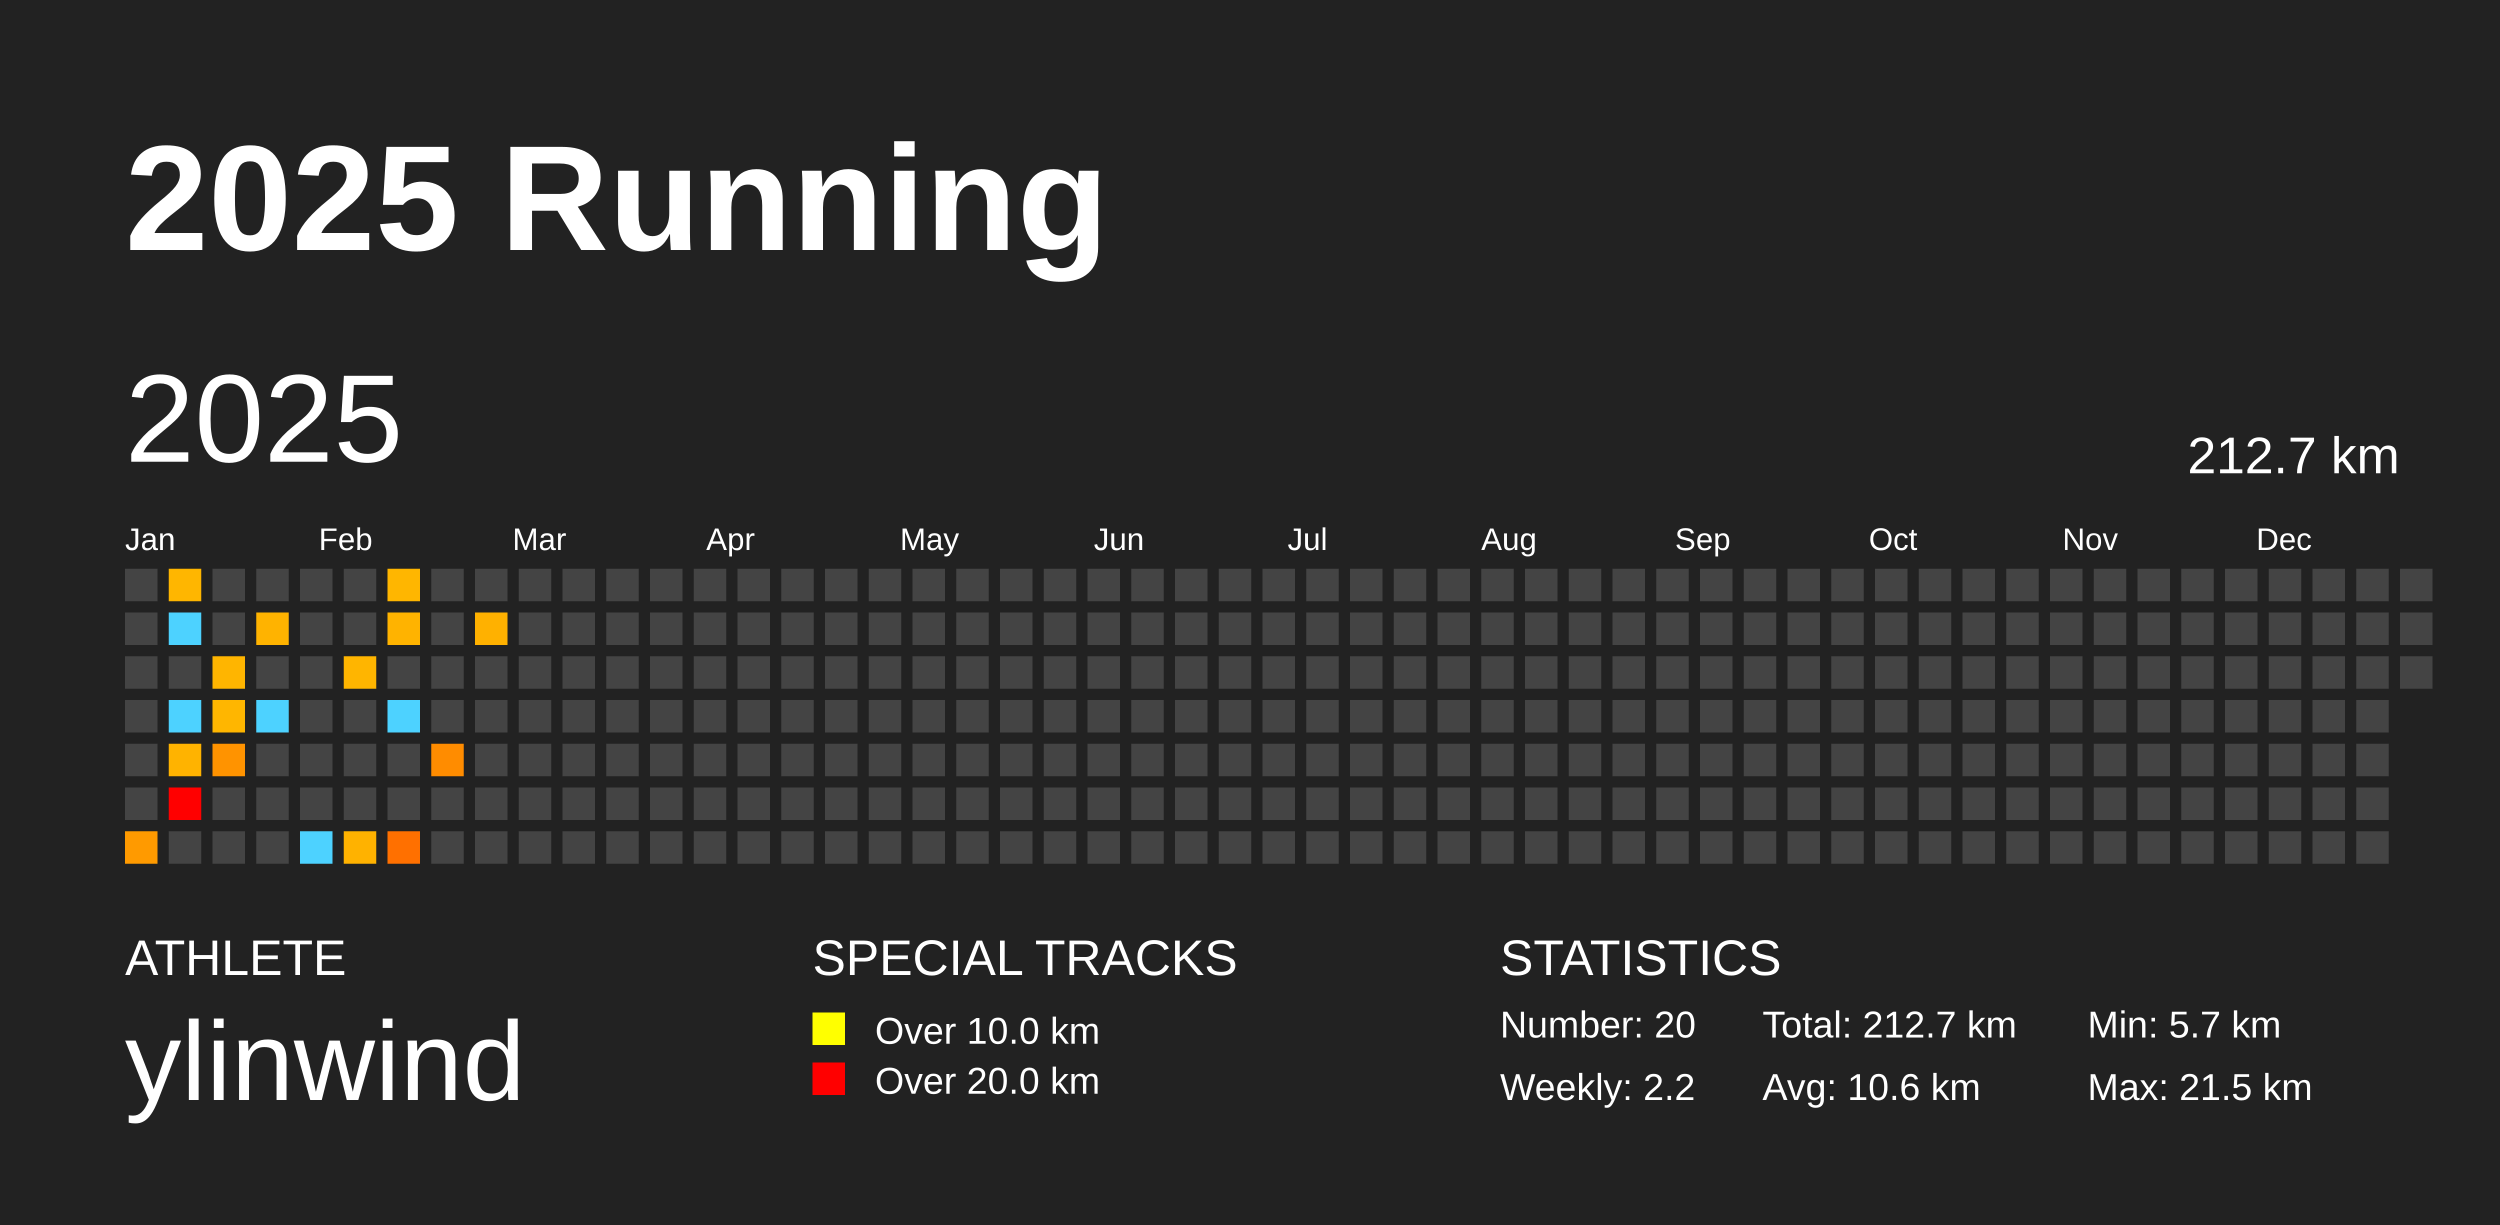
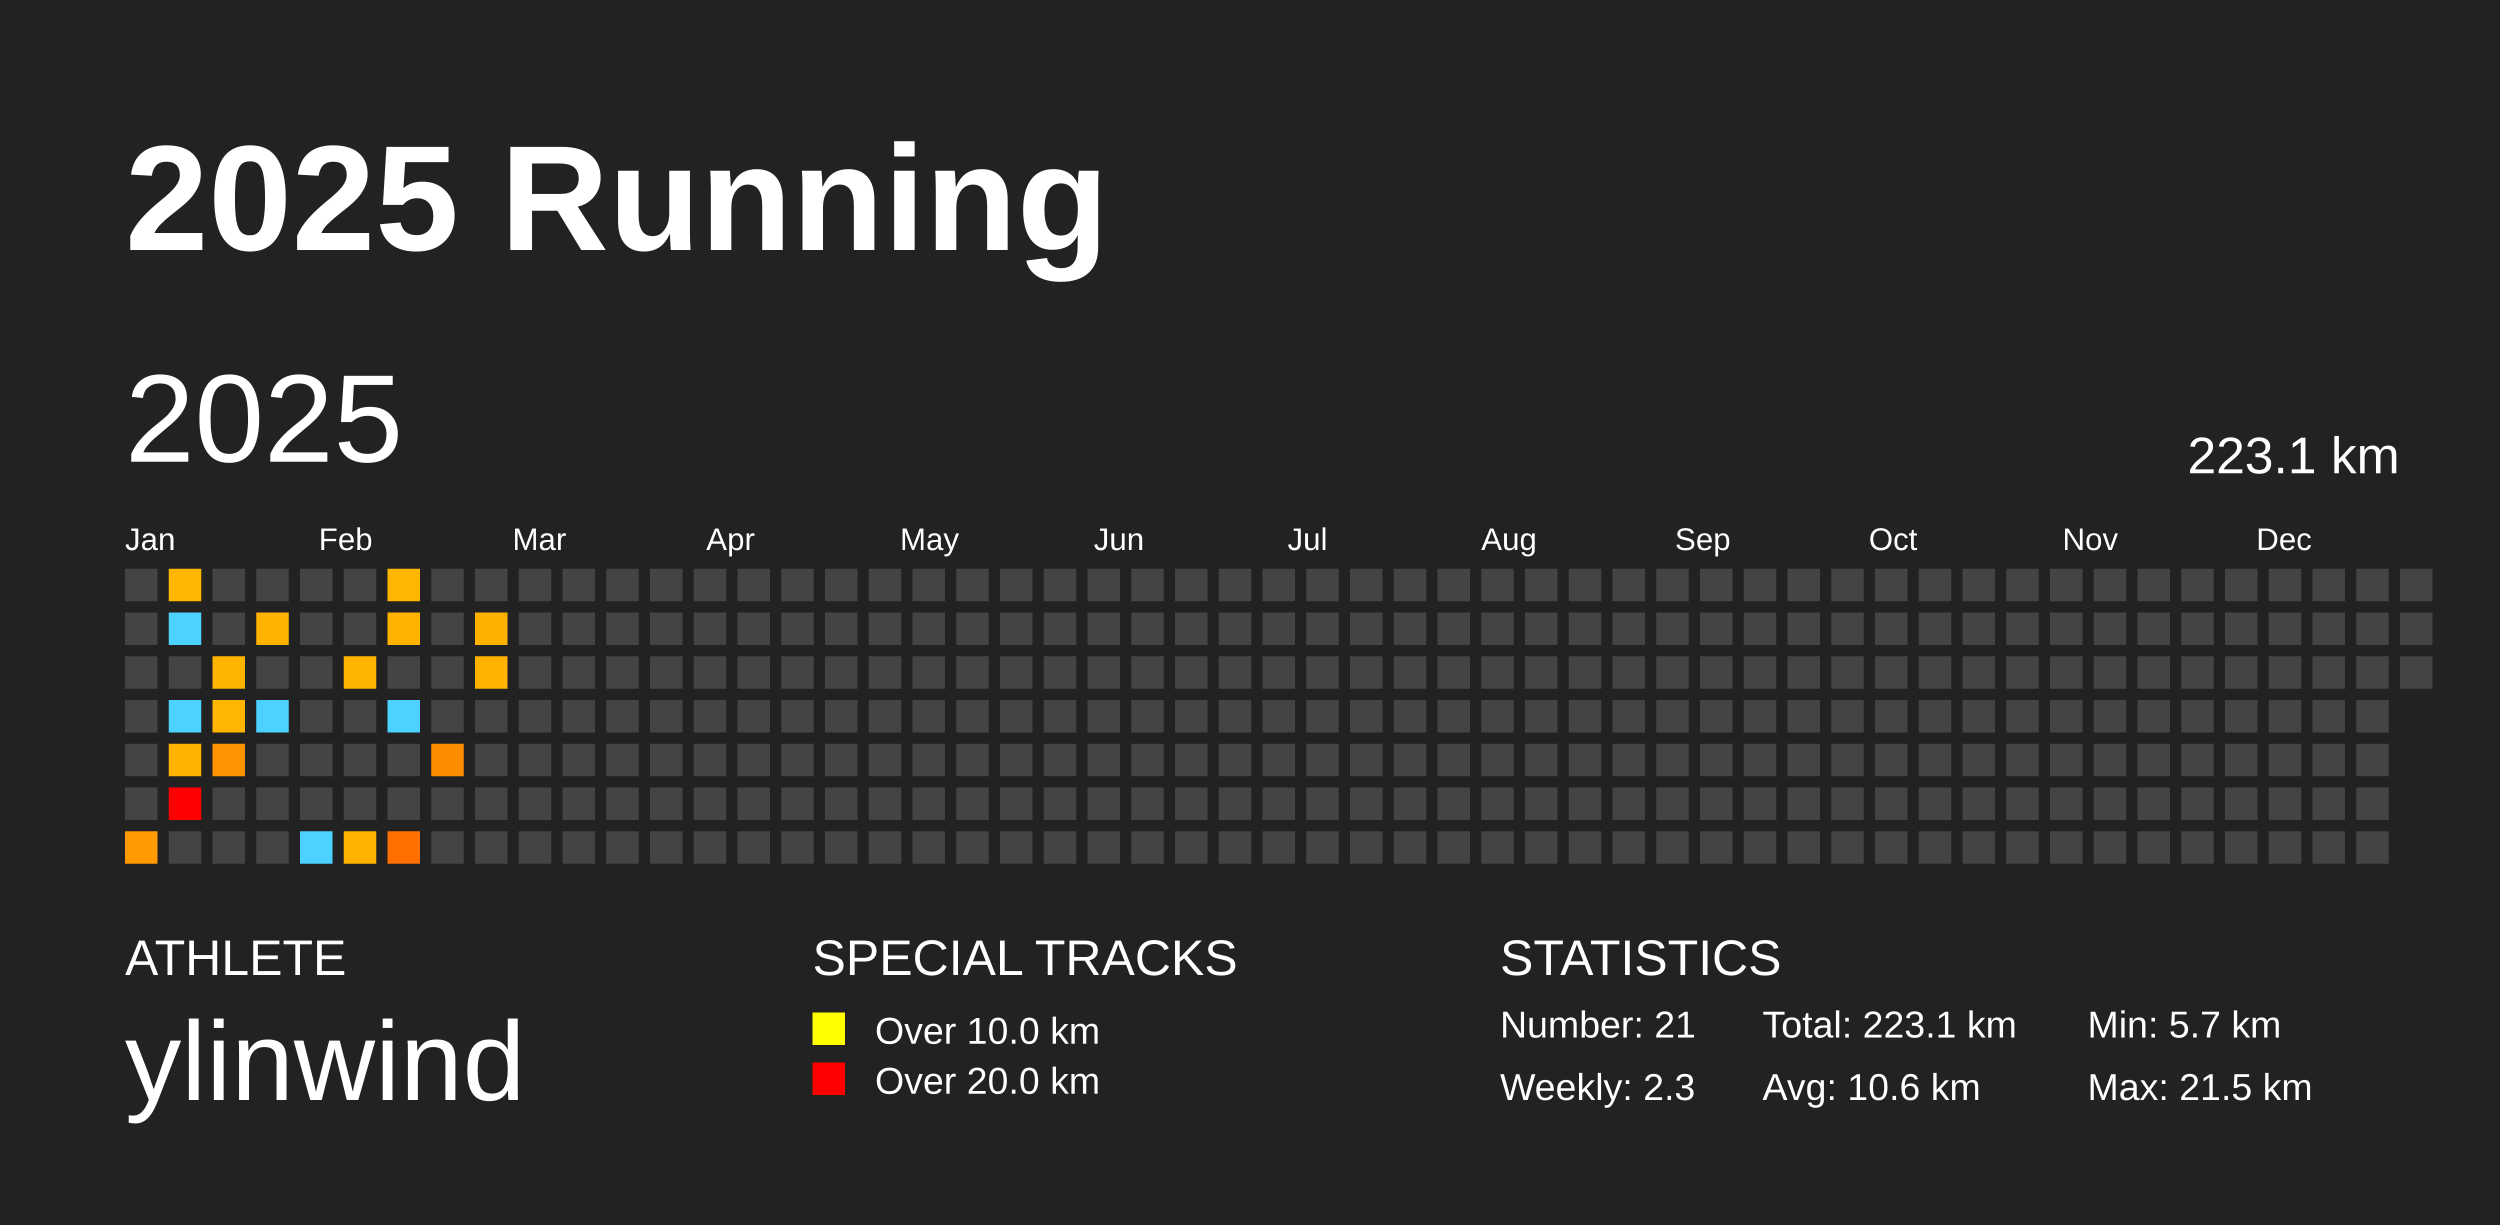
<svg xmlns="http://www.w3.org/2000/svg" baseProfile="full" height="98mm" version="1.1" viewBox="0,0,200,98" width="200mm">
  <defs />
  <rect fill="#222222" height="98" width="200" x="0" y="0" />
  <text fill="#FFFFFF" style="font-size:12px; font-family:Arial; font-weight:bold;" x="10" y="20">2025 Running</text>
  <text fill="#FFFFFF" style="font-size:4px; font-family:Arial" x="10" y="78">ATHLETE</text>
  <text fill="#FFFFFF" style="font-size:9px; font-family:Arial" x="10" y="88">ylinwind</text>
  <text fill="#FFFFFF" style="font-size:4px; font-family:Arial" x="65" y="78">SPECIAL TRACKS</text>
  <rect fill="yellow" height="2.6" width="2.6" x="65" y="81" />
  <text fill="#FFFFFF" style="font-size:3px; font-family:Arial" x="70" y="83.5">Over 10.0 km</text>
  <rect fill="red" height="2.6" width="2.6" x="65" y="85" />
  <text fill="#FFFFFF" style="font-size:3px; font-family:Arial" x="70" y="87.5">Over 20.0 km</text>
  <text fill="#FFFFFF" style="font-size:4px; font-family:Arial" x="120" y="78">STATISTICS</text>
-   <text fill="#FFFFFF" style="font-size:3px; font-family:Arial" x="120" y="83">Number: 20</text>
-   <text fill="#FFFFFF" style="font-size:3px; font-family:Arial" x="120" y="88">Weekly: 2.2</text>
-   <text fill="#FFFFFF" style="font-size:3px; font-family:Arial" x="141" y="83">Total: 212.7 km</text>
+   <text fill="#FFFFFF" style="font-size:3px; font-family:Arial" x="120" y="83">Number: 21</text>
+   <text fill="#FFFFFF" style="font-size:3px; font-family:Arial" x="120" y="88">Weekly: 2.3</text>
+   <text fill="#FFFFFF" style="font-size:3px; font-family:Arial" x="141" y="83">Total: 223.1 km</text>
  <text fill="#FFFFFF" style="font-size:3px; font-family:Arial" x="141" y="88">Avg: 10.6 km</text>
  <text fill="#FFFFFF" style="font-size:3px; font-family:Arial" x="167" y="83">Min: 5.7 km</text>
  <text fill="#FFFFFF" style="font-size:3px; font-family:Arial" x="167" y="88">Max: 21.5 km</text>
  <text dominant-baseline="hanging" fill="#FFFFFF" style="font-size:10.0px; font-family:Arial;" x="10" y="30">2025</text>
-   <text dominant-baseline="hanging" fill="#FFFFFF" style="font-size:4.125px; font-family:Arial;" x="175" y="35">212.7 km</text>
+   <text dominant-baseline="hanging" fill="#FFFFFF" style="font-size:4.125px; font-family:Arial;" x="175" y="35">223.1 km</text>
  <text fill="#FFFFFF" style="font-size:2.5px; font-family:Arial" x="10.0" y="44">Jan</text>
  <text fill="#FFFFFF" style="font-size:2.5px; font-family:Arial" x="25.5" y="44">Feb</text>
  <text fill="#FFFFFF" style="font-size:2.5px; font-family:Arial" x="41.0" y="44">Mar</text>
  <text fill="#FFFFFF" style="font-size:2.5px; font-family:Arial" x="56.5" y="44">Apr</text>
  <text fill="#FFFFFF" style="font-size:2.5px; font-family:Arial" x="72.0" y="44">May</text>
  <text fill="#FFFFFF" style="font-size:2.5px; font-family:Arial" x="87.5" y="44">Jun</text>
  <text fill="#FFFFFF" style="font-size:2.5px; font-family:Arial" x="103.0" y="44">Jul</text>
  <text fill="#FFFFFF" style="font-size:2.5px; font-family:Arial" x="118.5" y="44">Aug</text>
  <text fill="#FFFFFF" style="font-size:2.5px; font-family:Arial" x="134.0" y="44">Sep</text>
  <text fill="#FFFFFF" style="font-size:2.5px; font-family:Arial" x="149.5" y="44">Oct</text>
  <text fill="#FFFFFF" style="font-size:2.5px; font-family:Arial" x="165.0" y="44">Nov</text>
  <text fill="#FFFFFF" style="font-size:2.5px; font-family:Arial" x="180.5" y="44">Dec</text>
  <rect fill="#444444" height="2.6" width="2.6" x="10.0" y="45.5" />
  <rect fill="#444444" height="2.6" width="2.6" x="10.0" y="49.0" />
  <rect fill="#444444" height="2.6" width="2.6" x="10.0" y="52.5" />
  <rect fill="#444444" height="2.6" width="2.6" x="10.0" y="56.0" />
  <rect fill="#444444" height="2.6" width="2.6" x="10.0" y="59.5" />
  <rect fill="#444444" height="2.6" width="2.6" x="10.0" y="63.0" />
  <rect fill="#ff9a00" height="2.6" width="2.6" x="10.0" y="66.5" />
  <rect fill="#ffb600" height="2.6" width="2.6" x="13.5" y="45.5" />
  <rect fill="#4dd2ff" height="2.6" width="2.6" x="13.5" y="49.0" />
  <rect fill="#444444" height="2.6" width="2.6" x="13.5" y="52.5" />
  <rect fill="#4dd2ff" height="2.6" width="2.6" x="13.5" y="56.0" />
  <rect fill="#ffb300" height="2.6" width="2.6" x="13.5" y="59.5" />
  <rect fill="red" height="2.6" width="2.6" x="13.5" y="63.0" />
  <rect fill="#444444" height="2.6" width="2.6" x="13.5" y="66.5" />
  <rect fill="#444444" height="2.6" width="2.6" x="17.0" y="45.5" />
  <rect fill="#444444" height="2.6" width="2.6" x="17.0" y="49.0" />
  <rect fill="#ffb500" height="2.6" width="2.6" x="17.0" y="52.5" />
  <rect fill="#ffb600" height="2.6" width="2.6" x="17.0" y="56.0" />
  <rect fill="#ff9300" height="2.6" width="2.6" x="17.0" y="59.5" />
  <rect fill="#444444" height="2.6" width="2.6" x="17.0" y="63.0" />
  <rect fill="#444444" height="2.6" width="2.6" x="17.0" y="66.5" />
  <rect fill="#444444" height="2.6" width="2.6" x="20.5" y="45.5" />
  <rect fill="#ffb300" height="2.6" width="2.6" x="20.5" y="49.0" />
  <rect fill="#444444" height="2.6" width="2.6" x="20.5" y="52.5" />
  <rect fill="#4dd2ff" height="2.6" width="2.6" x="20.5" y="56.0" />
  <rect fill="#444444" height="2.6" width="2.6" x="20.5" y="59.5" />
  <rect fill="#444444" height="2.6" width="2.6" x="20.5" y="63.0" />
  <rect fill="#444444" height="2.6" width="2.6" x="20.5" y="66.5" />
  <rect fill="#444444" height="2.6" width="2.6" x="24.0" y="45.5" />
  <rect fill="#444444" height="2.6" width="2.6" x="24.0" y="49.0" />
  <rect fill="#444444" height="2.6" width="2.6" x="24.0" y="52.5" />
  <rect fill="#444444" height="2.6" width="2.6" x="24.0" y="56.0" />
  <rect fill="#444444" height="2.6" width="2.6" x="24.0" y="59.5" />
  <rect fill="#444444" height="2.6" width="2.6" x="24.0" y="63.0" />
  <rect fill="#4dd2ff" height="2.6" width="2.6" x="24.0" y="66.5" />
  <rect fill="#444444" height="2.6" width="2.6" x="27.5" y="45.5" />
  <rect fill="#444444" height="2.6" width="2.6" x="27.5" y="49.0" />
  <rect fill="#ffb500" height="2.6" width="2.6" x="27.5" y="52.5" />
  <rect fill="#444444" height="2.6" width="2.6" x="27.5" y="56.0" />
  <rect fill="#444444" height="2.6" width="2.6" x="27.5" y="59.5" />
  <rect fill="#444444" height="2.6" width="2.6" x="27.5" y="63.0" />
  <rect fill="#ffb200" height="2.6" width="2.6" x="27.5" y="66.5" />
  <rect fill="#ffb600" height="2.6" width="2.6" x="31.0" y="45.5" />
  <rect fill="#ffb300" height="2.6" width="2.6" x="31.0" y="49.0" />
  <rect fill="#444444" height="2.6" width="2.6" x="31.0" y="52.5" />
  <rect fill="#4dd2ff" height="2.6" width="2.6" x="31.0" y="56.0" />
  <rect fill="#444444" height="2.6" width="2.6" x="31.0" y="59.5" />
  <rect fill="#444444" height="2.6" width="2.6" x="31.0" y="63.0" />
  <rect fill="#ff7000" height="2.6" width="2.6" x="31.0" y="66.5" />
  <rect fill="#444444" height="2.6" width="2.6" x="34.5" y="45.5" />
  <rect fill="#444444" height="2.6" width="2.6" x="34.5" y="49.0" />
  <rect fill="#444444" height="2.6" width="2.6" x="34.5" y="52.5" />
  <rect fill="#444444" height="2.6" width="2.6" x="34.5" y="56.0" />
  <rect fill="#ff8c00" height="2.6" width="2.6" x="34.5" y="59.5" />
  <rect fill="#444444" height="2.6" width="2.6" x="34.5" y="63.0" />
  <rect fill="#444444" height="2.6" width="2.6" x="34.5" y="66.5" />
  <rect fill="#444444" height="2.6" width="2.6" x="38.0" y="45.5" />
  <rect fill="#ffb100" height="2.6" width="2.6" x="38.0" y="49.0" />
-   <rect fill="#444444" height="2.6" width="2.6" x="38.0" y="52.5" />
+   <rect fill="#ffb300" height="2.6" width="2.6" x="38.0" y="52.5" />
  <rect fill="#444444" height="2.6" width="2.6" x="38.0" y="56.0" />
  <rect fill="#444444" height="2.6" width="2.6" x="38.0" y="59.5" />
  <rect fill="#444444" height="2.6" width="2.6" x="38.0" y="63.0" />
  <rect fill="#444444" height="2.6" width="2.6" x="38.0" y="66.5" />
  <rect fill="#444444" height="2.6" width="2.6" x="41.5" y="45.5" />
  <rect fill="#444444" height="2.6" width="2.6" x="41.5" y="49.0" />
  <rect fill="#444444" height="2.6" width="2.6" x="41.5" y="52.5" />
  <rect fill="#444444" height="2.6" width="2.6" x="41.5" y="56.0" />
  <rect fill="#444444" height="2.6" width="2.6" x="41.5" y="59.5" />
  <rect fill="#444444" height="2.6" width="2.6" x="41.5" y="63.0" />
  <rect fill="#444444" height="2.6" width="2.6" x="41.5" y="66.5" />
  <rect fill="#444444" height="2.6" width="2.6" x="45.0" y="45.5" />
  <rect fill="#444444" height="2.6" width="2.6" x="45.0" y="49.0" />
  <rect fill="#444444" height="2.6" width="2.6" x="45.0" y="52.5" />
  <rect fill="#444444" height="2.6" width="2.6" x="45.0" y="56.0" />
  <rect fill="#444444" height="2.6" width="2.6" x="45.0" y="59.5" />
  <rect fill="#444444" height="2.6" width="2.6" x="45.0" y="63.0" />
  <rect fill="#444444" height="2.6" width="2.6" x="45.0" y="66.5" />
  <rect fill="#444444" height="2.6" width="2.6" x="48.5" y="45.5" />
  <rect fill="#444444" height="2.6" width="2.6" x="48.5" y="49.0" />
  <rect fill="#444444" height="2.6" width="2.6" x="48.5" y="52.5" />
  <rect fill="#444444" height="2.6" width="2.6" x="48.5" y="56.0" />
  <rect fill="#444444" height="2.6" width="2.6" x="48.5" y="59.5" />
  <rect fill="#444444" height="2.6" width="2.6" x="48.5" y="63.0" />
  <rect fill="#444444" height="2.6" width="2.6" x="48.5" y="66.5" />
  <rect fill="#444444" height="2.6" width="2.6" x="52.0" y="45.5" />
  <rect fill="#444444" height="2.6" width="2.6" x="52.0" y="49.0" />
  <rect fill="#444444" height="2.6" width="2.6" x="52.0" y="52.5" />
  <rect fill="#444444" height="2.6" width="2.6" x="52.0" y="56.0" />
  <rect fill="#444444" height="2.6" width="2.6" x="52.0" y="59.5" />
  <rect fill="#444444" height="2.6" width="2.6" x="52.0" y="63.0" />
  <rect fill="#444444" height="2.6" width="2.6" x="52.0" y="66.5" />
  <rect fill="#444444" height="2.6" width="2.6" x="55.5" y="45.5" />
  <rect fill="#444444" height="2.6" width="2.6" x="55.5" y="49.0" />
  <rect fill="#444444" height="2.6" width="2.6" x="55.5" y="52.5" />
  <rect fill="#444444" height="2.6" width="2.6" x="55.5" y="56.0" />
  <rect fill="#444444" height="2.6" width="2.6" x="55.5" y="59.5" />
  <rect fill="#444444" height="2.6" width="2.6" x="55.5" y="63.0" />
  <rect fill="#444444" height="2.6" width="2.6" x="55.5" y="66.5" />
  <rect fill="#444444" height="2.6" width="2.6" x="59.0" y="45.5" />
  <rect fill="#444444" height="2.6" width="2.6" x="59.0" y="49.0" />
  <rect fill="#444444" height="2.6" width="2.6" x="59.0" y="52.5" />
  <rect fill="#444444" height="2.6" width="2.6" x="59.0" y="56.0" />
  <rect fill="#444444" height="2.6" width="2.6" x="59.0" y="59.5" />
  <rect fill="#444444" height="2.6" width="2.6" x="59.0" y="63.0" />
  <rect fill="#444444" height="2.6" width="2.6" x="59.0" y="66.5" />
  <rect fill="#444444" height="2.6" width="2.6" x="62.5" y="45.5" />
  <rect fill="#444444" height="2.6" width="2.6" x="62.5" y="49.0" />
  <rect fill="#444444" height="2.6" width="2.6" x="62.5" y="52.5" />
  <rect fill="#444444" height="2.6" width="2.6" x="62.5" y="56.0" />
  <rect fill="#444444" height="2.6" width="2.6" x="62.5" y="59.5" />
  <rect fill="#444444" height="2.6" width="2.6" x="62.5" y="63.0" />
  <rect fill="#444444" height="2.6" width="2.6" x="62.5" y="66.5" />
  <rect fill="#444444" height="2.6" width="2.6" x="66.0" y="45.5" />
  <rect fill="#444444" height="2.6" width="2.6" x="66.0" y="49.0" />
  <rect fill="#444444" height="2.6" width="2.6" x="66.0" y="52.5" />
  <rect fill="#444444" height="2.6" width="2.6" x="66.0" y="56.0" />
  <rect fill="#444444" height="2.6" width="2.6" x="66.0" y="59.5" />
  <rect fill="#444444" height="2.6" width="2.6" x="66.0" y="63.0" />
  <rect fill="#444444" height="2.6" width="2.6" x="66.0" y="66.5" />
  <rect fill="#444444" height="2.6" width="2.6" x="69.5" y="45.5" />
  <rect fill="#444444" height="2.6" width="2.6" x="69.5" y="49.0" />
  <rect fill="#444444" height="2.6" width="2.6" x="69.5" y="52.5" />
  <rect fill="#444444" height="2.6" width="2.6" x="69.5" y="56.0" />
  <rect fill="#444444" height="2.6" width="2.6" x="69.5" y="59.5" />
  <rect fill="#444444" height="2.6" width="2.6" x="69.5" y="63.0" />
  <rect fill="#444444" height="2.6" width="2.6" x="69.5" y="66.5" />
  <rect fill="#444444" height="2.6" width="2.6" x="73.0" y="45.5" />
  <rect fill="#444444" height="2.6" width="2.6" x="73.0" y="49.0" />
  <rect fill="#444444" height="2.6" width="2.6" x="73.0" y="52.5" />
  <rect fill="#444444" height="2.6" width="2.6" x="73.0" y="56.0" />
  <rect fill="#444444" height="2.6" width="2.6" x="73.0" y="59.5" />
  <rect fill="#444444" height="2.6" width="2.6" x="73.0" y="63.0" />
  <rect fill="#444444" height="2.6" width="2.6" x="73.0" y="66.5" />
  <rect fill="#444444" height="2.6" width="2.6" x="76.5" y="45.5" />
  <rect fill="#444444" height="2.6" width="2.6" x="76.5" y="49.0" />
  <rect fill="#444444" height="2.6" width="2.6" x="76.5" y="52.5" />
  <rect fill="#444444" height="2.6" width="2.6" x="76.5" y="56.0" />
  <rect fill="#444444" height="2.6" width="2.6" x="76.5" y="59.5" />
  <rect fill="#444444" height="2.6" width="2.6" x="76.5" y="63.0" />
  <rect fill="#444444" height="2.6" width="2.6" x="76.5" y="66.5" />
  <rect fill="#444444" height="2.6" width="2.6" x="80.0" y="45.5" />
  <rect fill="#444444" height="2.6" width="2.6" x="80.0" y="49.0" />
  <rect fill="#444444" height="2.6" width="2.6" x="80.0" y="52.5" />
  <rect fill="#444444" height="2.6" width="2.6" x="80.0" y="56.0" />
  <rect fill="#444444" height="2.6" width="2.6" x="80.0" y="59.5" />
  <rect fill="#444444" height="2.6" width="2.6" x="80.0" y="63.0" />
  <rect fill="#444444" height="2.6" width="2.6" x="80.0" y="66.5" />
  <rect fill="#444444" height="2.6" width="2.6" x="83.5" y="45.5" />
  <rect fill="#444444" height="2.6" width="2.6" x="83.5" y="49.0" />
  <rect fill="#444444" height="2.6" width="2.6" x="83.5" y="52.5" />
  <rect fill="#444444" height="2.6" width="2.6" x="83.5" y="56.0" />
  <rect fill="#444444" height="2.6" width="2.6" x="83.5" y="59.5" />
  <rect fill="#444444" height="2.6" width="2.6" x="83.5" y="63.0" />
  <rect fill="#444444" height="2.6" width="2.6" x="83.5" y="66.5" />
  <rect fill="#444444" height="2.6" width="2.6" x="87.0" y="45.5" />
  <rect fill="#444444" height="2.6" width="2.6" x="87.0" y="49.0" />
  <rect fill="#444444" height="2.6" width="2.6" x="87.0" y="52.5" />
  <rect fill="#444444" height="2.6" width="2.6" x="87.0" y="56.0" />
  <rect fill="#444444" height="2.6" width="2.6" x="87.0" y="59.5" />
  <rect fill="#444444" height="2.6" width="2.6" x="87.0" y="63.0" />
  <rect fill="#444444" height="2.6" width="2.6" x="87.0" y="66.5" />
  <rect fill="#444444" height="2.6" width="2.6" x="90.5" y="45.5" />
  <rect fill="#444444" height="2.6" width="2.6" x="90.5" y="49.0" />
  <rect fill="#444444" height="2.6" width="2.6" x="90.5" y="52.5" />
  <rect fill="#444444" height="2.6" width="2.6" x="90.5" y="56.0" />
  <rect fill="#444444" height="2.6" width="2.6" x="90.5" y="59.5" />
  <rect fill="#444444" height="2.6" width="2.6" x="90.5" y="63.0" />
  <rect fill="#444444" height="2.6" width="2.6" x="90.5" y="66.5" />
  <rect fill="#444444" height="2.6" width="2.6" x="94.0" y="45.5" />
  <rect fill="#444444" height="2.6" width="2.6" x="94.0" y="49.0" />
  <rect fill="#444444" height="2.6" width="2.6" x="94.0" y="52.5" />
  <rect fill="#444444" height="2.6" width="2.6" x="94.0" y="56.0" />
  <rect fill="#444444" height="2.6" width="2.6" x="94.0" y="59.5" />
  <rect fill="#444444" height="2.6" width="2.6" x="94.0" y="63.0" />
  <rect fill="#444444" height="2.6" width="2.6" x="94.0" y="66.5" />
  <rect fill="#444444" height="2.6" width="2.6" x="97.5" y="45.5" />
  <rect fill="#444444" height="2.6" width="2.6" x="97.5" y="49.0" />
  <rect fill="#444444" height="2.6" width="2.6" x="97.5" y="52.5" />
  <rect fill="#444444" height="2.6" width="2.6" x="97.5" y="56.0" />
  <rect fill="#444444" height="2.6" width="2.6" x="97.5" y="59.5" />
  <rect fill="#444444" height="2.6" width="2.6" x="97.5" y="63.0" />
  <rect fill="#444444" height="2.6" width="2.6" x="97.5" y="66.5" />
  <rect fill="#444444" height="2.6" width="2.6" x="101.0" y="45.5" />
  <rect fill="#444444" height="2.6" width="2.6" x="101.0" y="49.0" />
  <rect fill="#444444" height="2.6" width="2.6" x="101.0" y="52.5" />
  <rect fill="#444444" height="2.6" width="2.6" x="101.0" y="56.0" />
  <rect fill="#444444" height="2.6" width="2.6" x="101.0" y="59.5" />
  <rect fill="#444444" height="2.6" width="2.6" x="101.0" y="63.0" />
  <rect fill="#444444" height="2.6" width="2.6" x="101.0" y="66.5" />
  <rect fill="#444444" height="2.6" width="2.6" x="104.5" y="45.5" />
  <rect fill="#444444" height="2.6" width="2.6" x="104.5" y="49.0" />
  <rect fill="#444444" height="2.6" width="2.6" x="104.5" y="52.5" />
  <rect fill="#444444" height="2.6" width="2.6" x="104.5" y="56.0" />
  <rect fill="#444444" height="2.6" width="2.6" x="104.5" y="59.5" />
  <rect fill="#444444" height="2.6" width="2.6" x="104.5" y="63.0" />
  <rect fill="#444444" height="2.6" width="2.6" x="104.5" y="66.5" />
  <rect fill="#444444" height="2.6" width="2.6" x="108.0" y="45.5" />
  <rect fill="#444444" height="2.6" width="2.6" x="108.0" y="49.0" />
  <rect fill="#444444" height="2.6" width="2.6" x="108.0" y="52.5" />
  <rect fill="#444444" height="2.6" width="2.6" x="108.0" y="56.0" />
  <rect fill="#444444" height="2.6" width="2.6" x="108.0" y="59.5" />
  <rect fill="#444444" height="2.6" width="2.6" x="108.0" y="63.0" />
  <rect fill="#444444" height="2.6" width="2.6" x="108.0" y="66.5" />
  <rect fill="#444444" height="2.6" width="2.6" x="111.5" y="45.5" />
  <rect fill="#444444" height="2.6" width="2.6" x="111.5" y="49.0" />
  <rect fill="#444444" height="2.6" width="2.6" x="111.5" y="52.5" />
  <rect fill="#444444" height="2.6" width="2.6" x="111.5" y="56.0" />
  <rect fill="#444444" height="2.6" width="2.6" x="111.5" y="59.5" />
  <rect fill="#444444" height="2.6" width="2.6" x="111.5" y="63.0" />
  <rect fill="#444444" height="2.6" width="2.6" x="111.5" y="66.5" />
  <rect fill="#444444" height="2.6" width="2.6" x="115.0" y="45.5" />
  <rect fill="#444444" height="2.6" width="2.6" x="115.0" y="49.0" />
  <rect fill="#444444" height="2.6" width="2.6" x="115.0" y="52.5" />
  <rect fill="#444444" height="2.6" width="2.6" x="115.0" y="56.0" />
  <rect fill="#444444" height="2.6" width="2.6" x="115.0" y="59.5" />
  <rect fill="#444444" height="2.6" width="2.6" x="115.0" y="63.0" />
  <rect fill="#444444" height="2.6" width="2.6" x="115.0" y="66.5" />
  <rect fill="#444444" height="2.6" width="2.6" x="118.5" y="45.5" />
  <rect fill="#444444" height="2.6" width="2.6" x="118.5" y="49.0" />
  <rect fill="#444444" height="2.6" width="2.6" x="118.5" y="52.5" />
  <rect fill="#444444" height="2.6" width="2.6" x="118.5" y="56.0" />
  <rect fill="#444444" height="2.6" width="2.6" x="118.5" y="59.5" />
  <rect fill="#444444" height="2.6" width="2.6" x="118.5" y="63.0" />
  <rect fill="#444444" height="2.6" width="2.6" x="118.5" y="66.5" />
  <rect fill="#444444" height="2.6" width="2.6" x="122.0" y="45.5" />
  <rect fill="#444444" height="2.6" width="2.6" x="122.0" y="49.0" />
  <rect fill="#444444" height="2.6" width="2.6" x="122.0" y="52.5" />
  <rect fill="#444444" height="2.6" width="2.6" x="122.0" y="56.0" />
  <rect fill="#444444" height="2.6" width="2.6" x="122.0" y="59.5" />
  <rect fill="#444444" height="2.6" width="2.6" x="122.0" y="63.0" />
  <rect fill="#444444" height="2.6" width="2.6" x="122.0" y="66.5" />
  <rect fill="#444444" height="2.6" width="2.6" x="125.5" y="45.5" />
  <rect fill="#444444" height="2.6" width="2.6" x="125.5" y="49.0" />
  <rect fill="#444444" height="2.6" width="2.6" x="125.5" y="52.5" />
  <rect fill="#444444" height="2.6" width="2.6" x="125.5" y="56.0" />
  <rect fill="#444444" height="2.6" width="2.6" x="125.5" y="59.5" />
  <rect fill="#444444" height="2.6" width="2.6" x="125.5" y="63.0" />
  <rect fill="#444444" height="2.6" width="2.6" x="125.5" y="66.5" />
  <rect fill="#444444" height="2.6" width="2.6" x="129.0" y="45.5" />
  <rect fill="#444444" height="2.6" width="2.6" x="129.0" y="49.0" />
  <rect fill="#444444" height="2.6" width="2.6" x="129.0" y="52.5" />
  <rect fill="#444444" height="2.6" width="2.6" x="129.0" y="56.0" />
  <rect fill="#444444" height="2.6" width="2.6" x="129.0" y="59.5" />
  <rect fill="#444444" height="2.6" width="2.6" x="129.0" y="63.0" />
  <rect fill="#444444" height="2.6" width="2.6" x="129.0" y="66.5" />
  <rect fill="#444444" height="2.6" width="2.6" x="132.5" y="45.5" />
  <rect fill="#444444" height="2.6" width="2.6" x="132.5" y="49.0" />
  <rect fill="#444444" height="2.6" width="2.6" x="132.5" y="52.5" />
  <rect fill="#444444" height="2.6" width="2.6" x="132.5" y="56.0" />
  <rect fill="#444444" height="2.6" width="2.6" x="132.5" y="59.5" />
  <rect fill="#444444" height="2.6" width="2.6" x="132.5" y="63.0" />
  <rect fill="#444444" height="2.6" width="2.6" x="132.5" y="66.5" />
  <rect fill="#444444" height="2.6" width="2.6" x="136.0" y="45.5" />
  <rect fill="#444444" height="2.6" width="2.6" x="136.0" y="49.0" />
  <rect fill="#444444" height="2.6" width="2.6" x="136.0" y="52.5" />
  <rect fill="#444444" height="2.6" width="2.6" x="136.0" y="56.0" />
  <rect fill="#444444" height="2.6" width="2.6" x="136.0" y="59.5" />
  <rect fill="#444444" height="2.6" width="2.6" x="136.0" y="63.0" />
  <rect fill="#444444" height="2.6" width="2.6" x="136.0" y="66.5" />
  <rect fill="#444444" height="2.6" width="2.6" x="139.5" y="45.5" />
  <rect fill="#444444" height="2.6" width="2.6" x="139.5" y="49.0" />
  <rect fill="#444444" height="2.6" width="2.6" x="139.5" y="52.5" />
  <rect fill="#444444" height="2.6" width="2.6" x="139.5" y="56.0" />
  <rect fill="#444444" height="2.6" width="2.6" x="139.5" y="59.5" />
  <rect fill="#444444" height="2.6" width="2.6" x="139.5" y="63.0" />
  <rect fill="#444444" height="2.6" width="2.6" x="139.5" y="66.5" />
  <rect fill="#444444" height="2.6" width="2.6" x="143.0" y="45.5" />
  <rect fill="#444444" height="2.6" width="2.6" x="143.0" y="49.0" />
  <rect fill="#444444" height="2.6" width="2.6" x="143.0" y="52.5" />
  <rect fill="#444444" height="2.6" width="2.6" x="143.0" y="56.0" />
  <rect fill="#444444" height="2.6" width="2.6" x="143.0" y="59.5" />
  <rect fill="#444444" height="2.6" width="2.6" x="143.0" y="63.0" />
  <rect fill="#444444" height="2.6" width="2.6" x="143.0" y="66.5" />
  <rect fill="#444444" height="2.6" width="2.6" x="146.5" y="45.5" />
  <rect fill="#444444" height="2.6" width="2.6" x="146.5" y="49.0" />
  <rect fill="#444444" height="2.6" width="2.6" x="146.5" y="52.5" />
  <rect fill="#444444" height="2.6" width="2.6" x="146.5" y="56.0" />
  <rect fill="#444444" height="2.6" width="2.6" x="146.5" y="59.5" />
  <rect fill="#444444" height="2.6" width="2.6" x="146.5" y="63.0" />
  <rect fill="#444444" height="2.6" width="2.6" x="146.5" y="66.5" />
  <rect fill="#444444" height="2.6" width="2.6" x="150.0" y="45.5" />
  <rect fill="#444444" height="2.6" width="2.6" x="150.0" y="49.0" />
  <rect fill="#444444" height="2.6" width="2.6" x="150.0" y="52.5" />
  <rect fill="#444444" height="2.6" width="2.6" x="150.0" y="56.0" />
  <rect fill="#444444" height="2.6" width="2.6" x="150.0" y="59.5" />
  <rect fill="#444444" height="2.6" width="2.6" x="150.0" y="63.0" />
  <rect fill="#444444" height="2.6" width="2.6" x="150.0" y="66.5" />
  <rect fill="#444444" height="2.6" width="2.6" x="153.5" y="45.5" />
  <rect fill="#444444" height="2.6" width="2.6" x="153.5" y="49.0" />
  <rect fill="#444444" height="2.6" width="2.6" x="153.5" y="52.5" />
  <rect fill="#444444" height="2.6" width="2.6" x="153.5" y="56.0" />
  <rect fill="#444444" height="2.6" width="2.6" x="153.5" y="59.5" />
  <rect fill="#444444" height="2.6" width="2.6" x="153.5" y="63.0" />
  <rect fill="#444444" height="2.6" width="2.6" x="153.5" y="66.5" />
  <rect fill="#444444" height="2.6" width="2.6" x="157.0" y="45.5" />
  <rect fill="#444444" height="2.6" width="2.6" x="157.0" y="49.0" />
  <rect fill="#444444" height="2.6" width="2.6" x="157.0" y="52.5" />
  <rect fill="#444444" height="2.6" width="2.6" x="157.0" y="56.0" />
  <rect fill="#444444" height="2.6" width="2.6" x="157.0" y="59.5" />
  <rect fill="#444444" height="2.6" width="2.6" x="157.0" y="63.0" />
  <rect fill="#444444" height="2.6" width="2.6" x="157.0" y="66.5" />
  <rect fill="#444444" height="2.6" width="2.6" x="160.5" y="45.5" />
  <rect fill="#444444" height="2.6" width="2.6" x="160.5" y="49.0" />
  <rect fill="#444444" height="2.6" width="2.6" x="160.5" y="52.5" />
  <rect fill="#444444" height="2.6" width="2.6" x="160.5" y="56.0" />
  <rect fill="#444444" height="2.6" width="2.6" x="160.5" y="59.5" />
  <rect fill="#444444" height="2.6" width="2.6" x="160.5" y="63.0" />
  <rect fill="#444444" height="2.6" width="2.6" x="160.5" y="66.5" />
  <rect fill="#444444" height="2.6" width="2.6" x="164.0" y="45.5" />
  <rect fill="#444444" height="2.6" width="2.6" x="164.0" y="49.0" />
  <rect fill="#444444" height="2.6" width="2.6" x="164.0" y="52.5" />
  <rect fill="#444444" height="2.6" width="2.6" x="164.0" y="56.0" />
  <rect fill="#444444" height="2.6" width="2.6" x="164.0" y="59.5" />
  <rect fill="#444444" height="2.6" width="2.6" x="164.0" y="63.0" />
  <rect fill="#444444" height="2.6" width="2.6" x="164.0" y="66.5" />
  <rect fill="#444444" height="2.6" width="2.6" x="167.5" y="45.5" />
  <rect fill="#444444" height="2.6" width="2.6" x="167.5" y="49.0" />
  <rect fill="#444444" height="2.6" width="2.6" x="167.5" y="52.5" />
  <rect fill="#444444" height="2.6" width="2.6" x="167.5" y="56.0" />
  <rect fill="#444444" height="2.6" width="2.6" x="167.5" y="59.5" />
  <rect fill="#444444" height="2.6" width="2.6" x="167.5" y="63.0" />
  <rect fill="#444444" height="2.6" width="2.6" x="167.5" y="66.5" />
  <rect fill="#444444" height="2.6" width="2.6" x="171.0" y="45.5" />
  <rect fill="#444444" height="2.6" width="2.6" x="171.0" y="49.0" />
  <rect fill="#444444" height="2.6" width="2.6" x="171.0" y="52.5" />
  <rect fill="#444444" height="2.6" width="2.6" x="171.0" y="56.0" />
  <rect fill="#444444" height="2.6" width="2.6" x="171.0" y="59.5" />
  <rect fill="#444444" height="2.6" width="2.6" x="171.0" y="63.0" />
  <rect fill="#444444" height="2.6" width="2.6" x="171.0" y="66.5" />
  <rect fill="#444444" height="2.6" width="2.6" x="174.5" y="45.5" />
  <rect fill="#444444" height="2.6" width="2.6" x="174.5" y="49.0" />
  <rect fill="#444444" height="2.6" width="2.6" x="174.5" y="52.5" />
  <rect fill="#444444" height="2.6" width="2.6" x="174.5" y="56.0" />
  <rect fill="#444444" height="2.6" width="2.6" x="174.5" y="59.5" />
  <rect fill="#444444" height="2.6" width="2.6" x="174.5" y="63.0" />
  <rect fill="#444444" height="2.6" width="2.6" x="174.5" y="66.5" />
  <rect fill="#444444" height="2.6" width="2.6" x="178.0" y="45.5" />
  <rect fill="#444444" height="2.6" width="2.6" x="178.0" y="49.0" />
  <rect fill="#444444" height="2.6" width="2.6" x="178.0" y="52.5" />
  <rect fill="#444444" height="2.6" width="2.6" x="178.0" y="56.0" />
  <rect fill="#444444" height="2.6" width="2.6" x="178.0" y="59.5" />
  <rect fill="#444444" height="2.6" width="2.6" x="178.0" y="63.0" />
  <rect fill="#444444" height="2.6" width="2.6" x="178.0" y="66.5" />
  <rect fill="#444444" height="2.6" width="2.6" x="181.5" y="45.5" />
  <rect fill="#444444" height="2.6" width="2.6" x="181.5" y="49.0" />
  <rect fill="#444444" height="2.6" width="2.6" x="181.5" y="52.5" />
  <rect fill="#444444" height="2.6" width="2.6" x="181.5" y="56.0" />
  <rect fill="#444444" height="2.6" width="2.6" x="181.5" y="59.5" />
  <rect fill="#444444" height="2.6" width="2.6" x="181.5" y="63.0" />
  <rect fill="#444444" height="2.6" width="2.6" x="181.5" y="66.5" />
  <rect fill="#444444" height="2.6" width="2.6" x="185.0" y="45.5" />
  <rect fill="#444444" height="2.6" width="2.6" x="185.0" y="49.0" />
  <rect fill="#444444" height="2.6" width="2.6" x="185.0" y="52.5" />
  <rect fill="#444444" height="2.6" width="2.6" x="185.0" y="56.0" />
  <rect fill="#444444" height="2.6" width="2.6" x="185.0" y="59.5" />
  <rect fill="#444444" height="2.6" width="2.6" x="185.0" y="63.0" />
  <rect fill="#444444" height="2.6" width="2.6" x="185.0" y="66.5" />
  <rect fill="#444444" height="2.6" width="2.6" x="188.5" y="45.5" />
  <rect fill="#444444" height="2.6" width="2.6" x="188.5" y="49.0" />
  <rect fill="#444444" height="2.6" width="2.6" x="188.5" y="52.5" />
  <rect fill="#444444" height="2.6" width="2.6" x="188.5" y="56.0" />
  <rect fill="#444444" height="2.6" width="2.6" x="188.5" y="59.5" />
  <rect fill="#444444" height="2.6" width="2.6" x="188.5" y="63.0" />
  <rect fill="#444444" height="2.6" width="2.6" x="188.5" y="66.5" />
  <rect fill="#444444" height="2.6" width="2.6" x="192.0" y="45.5" />
  <rect fill="#444444" height="2.6" width="2.6" x="192.0" y="49.0" />
  <rect fill="#444444" height="2.6" width="2.6" x="192.0" y="52.5" />
</svg>
